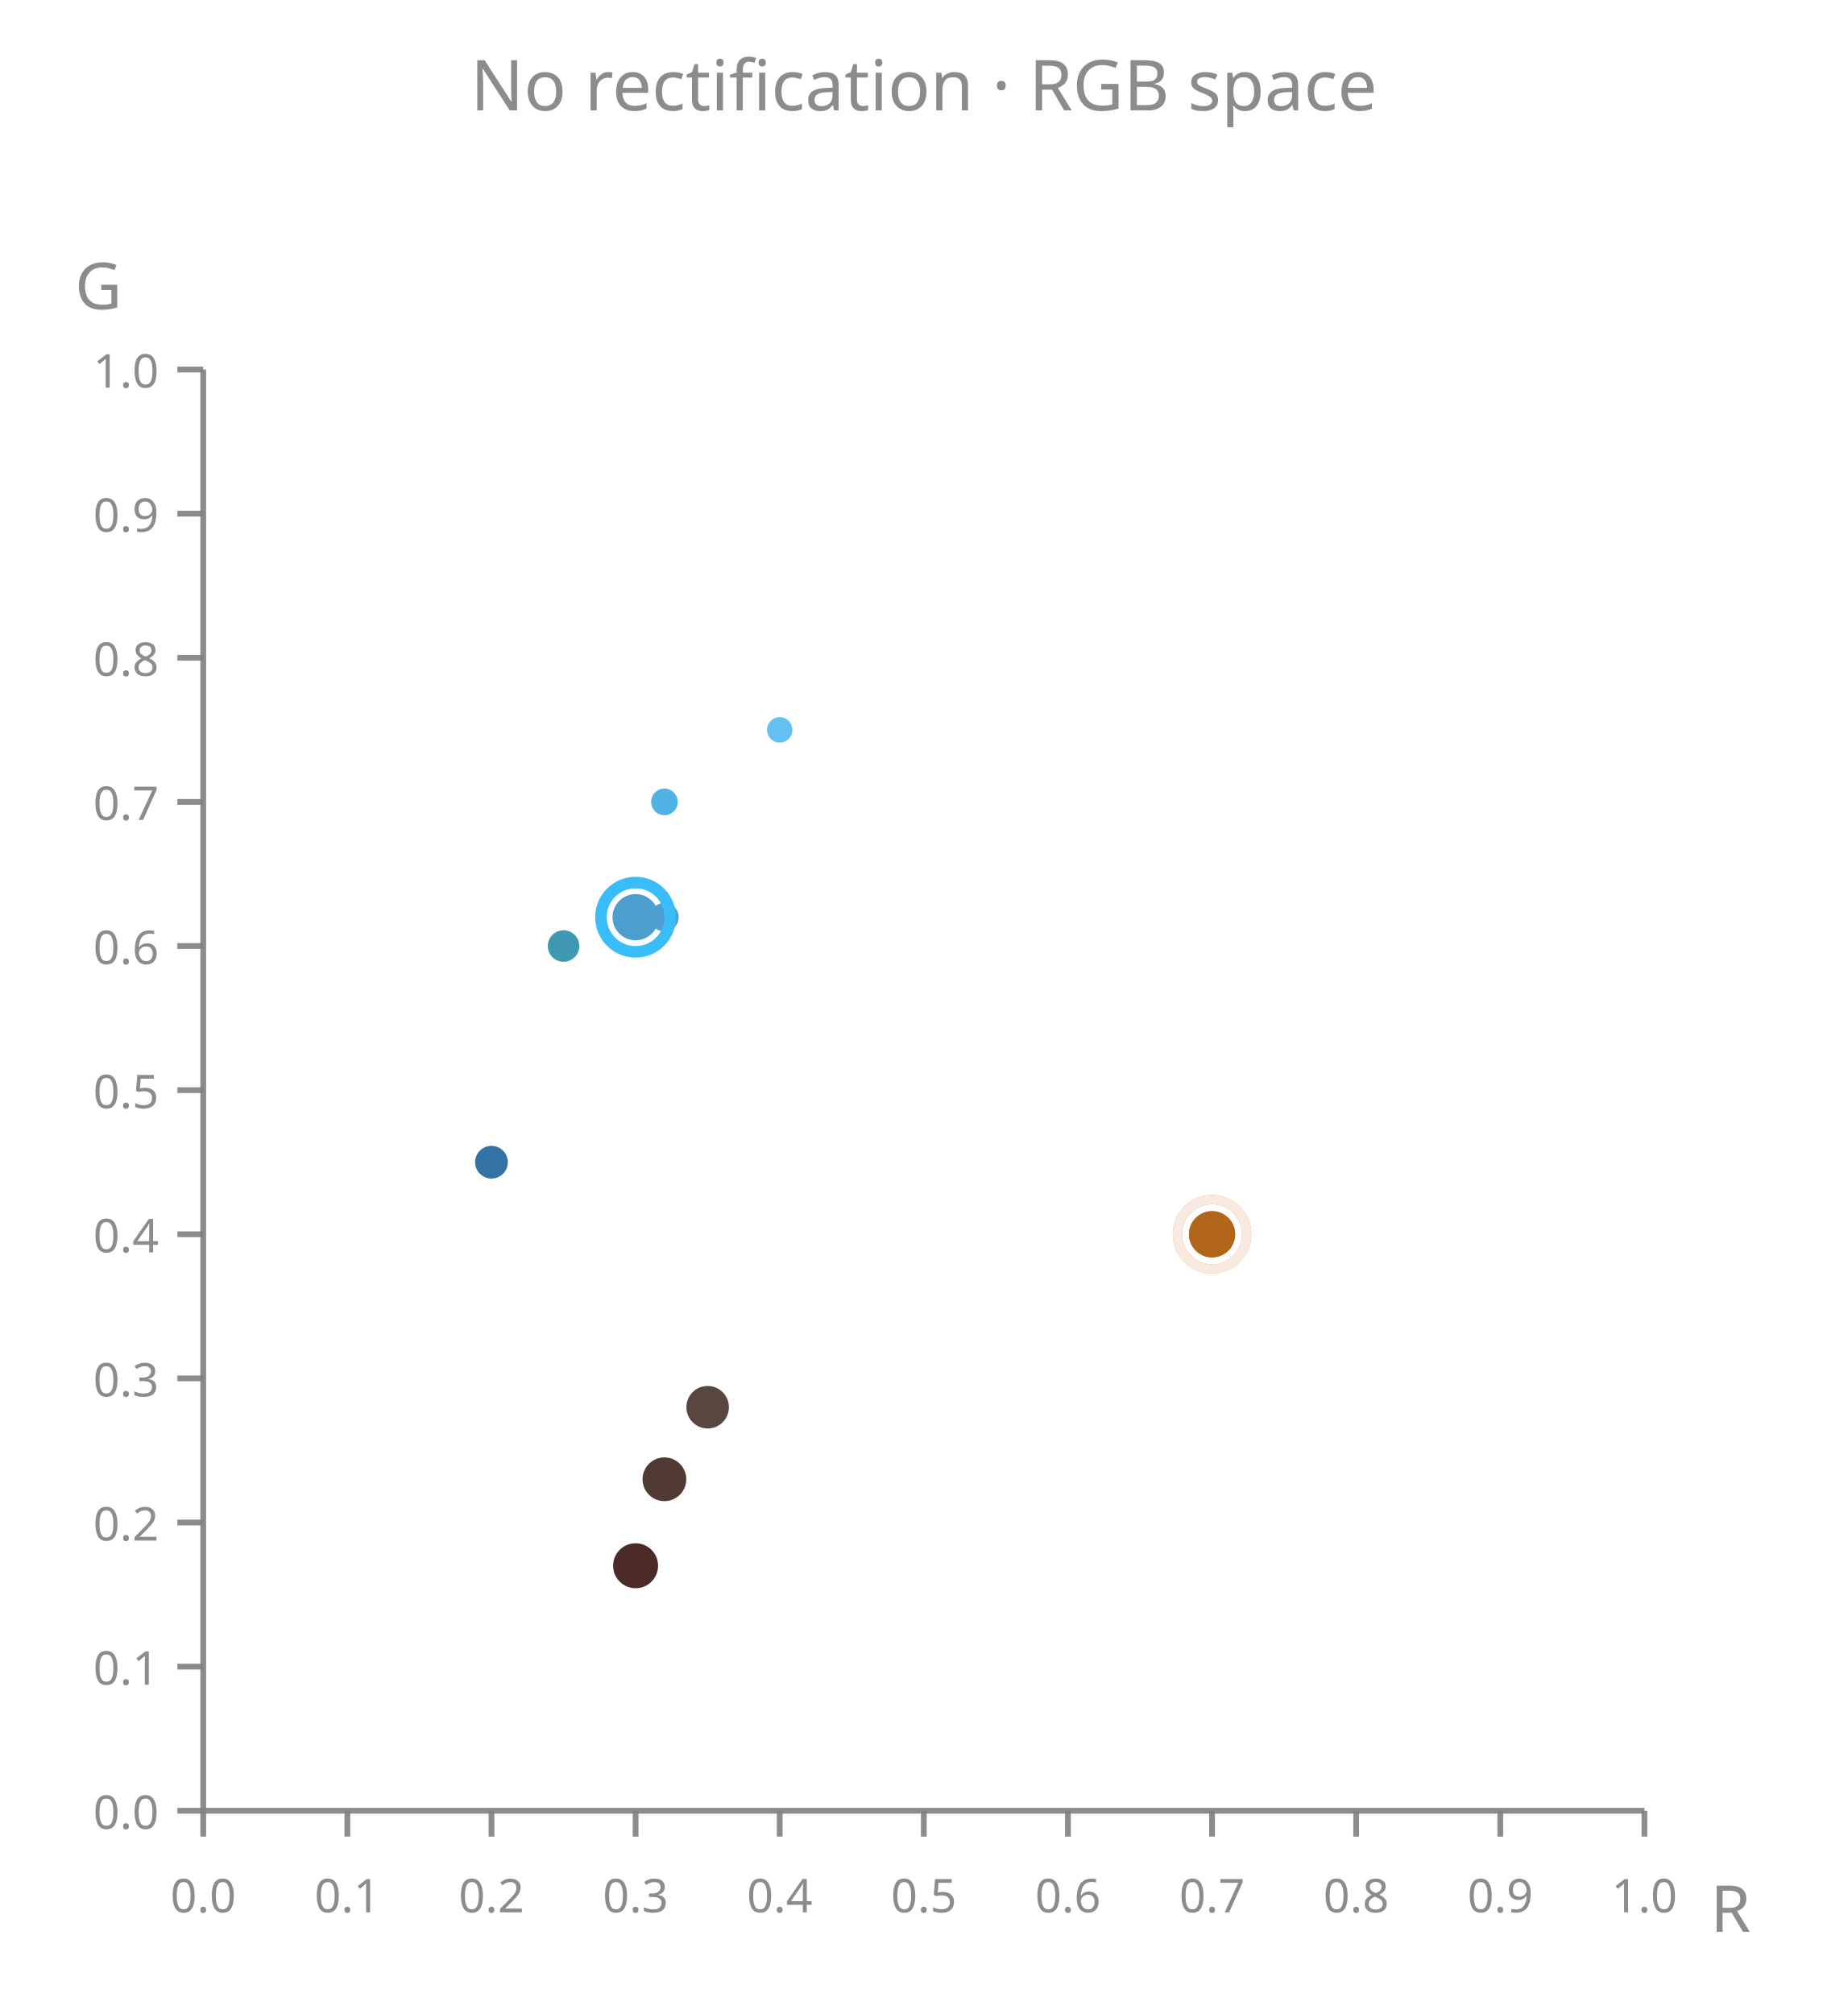
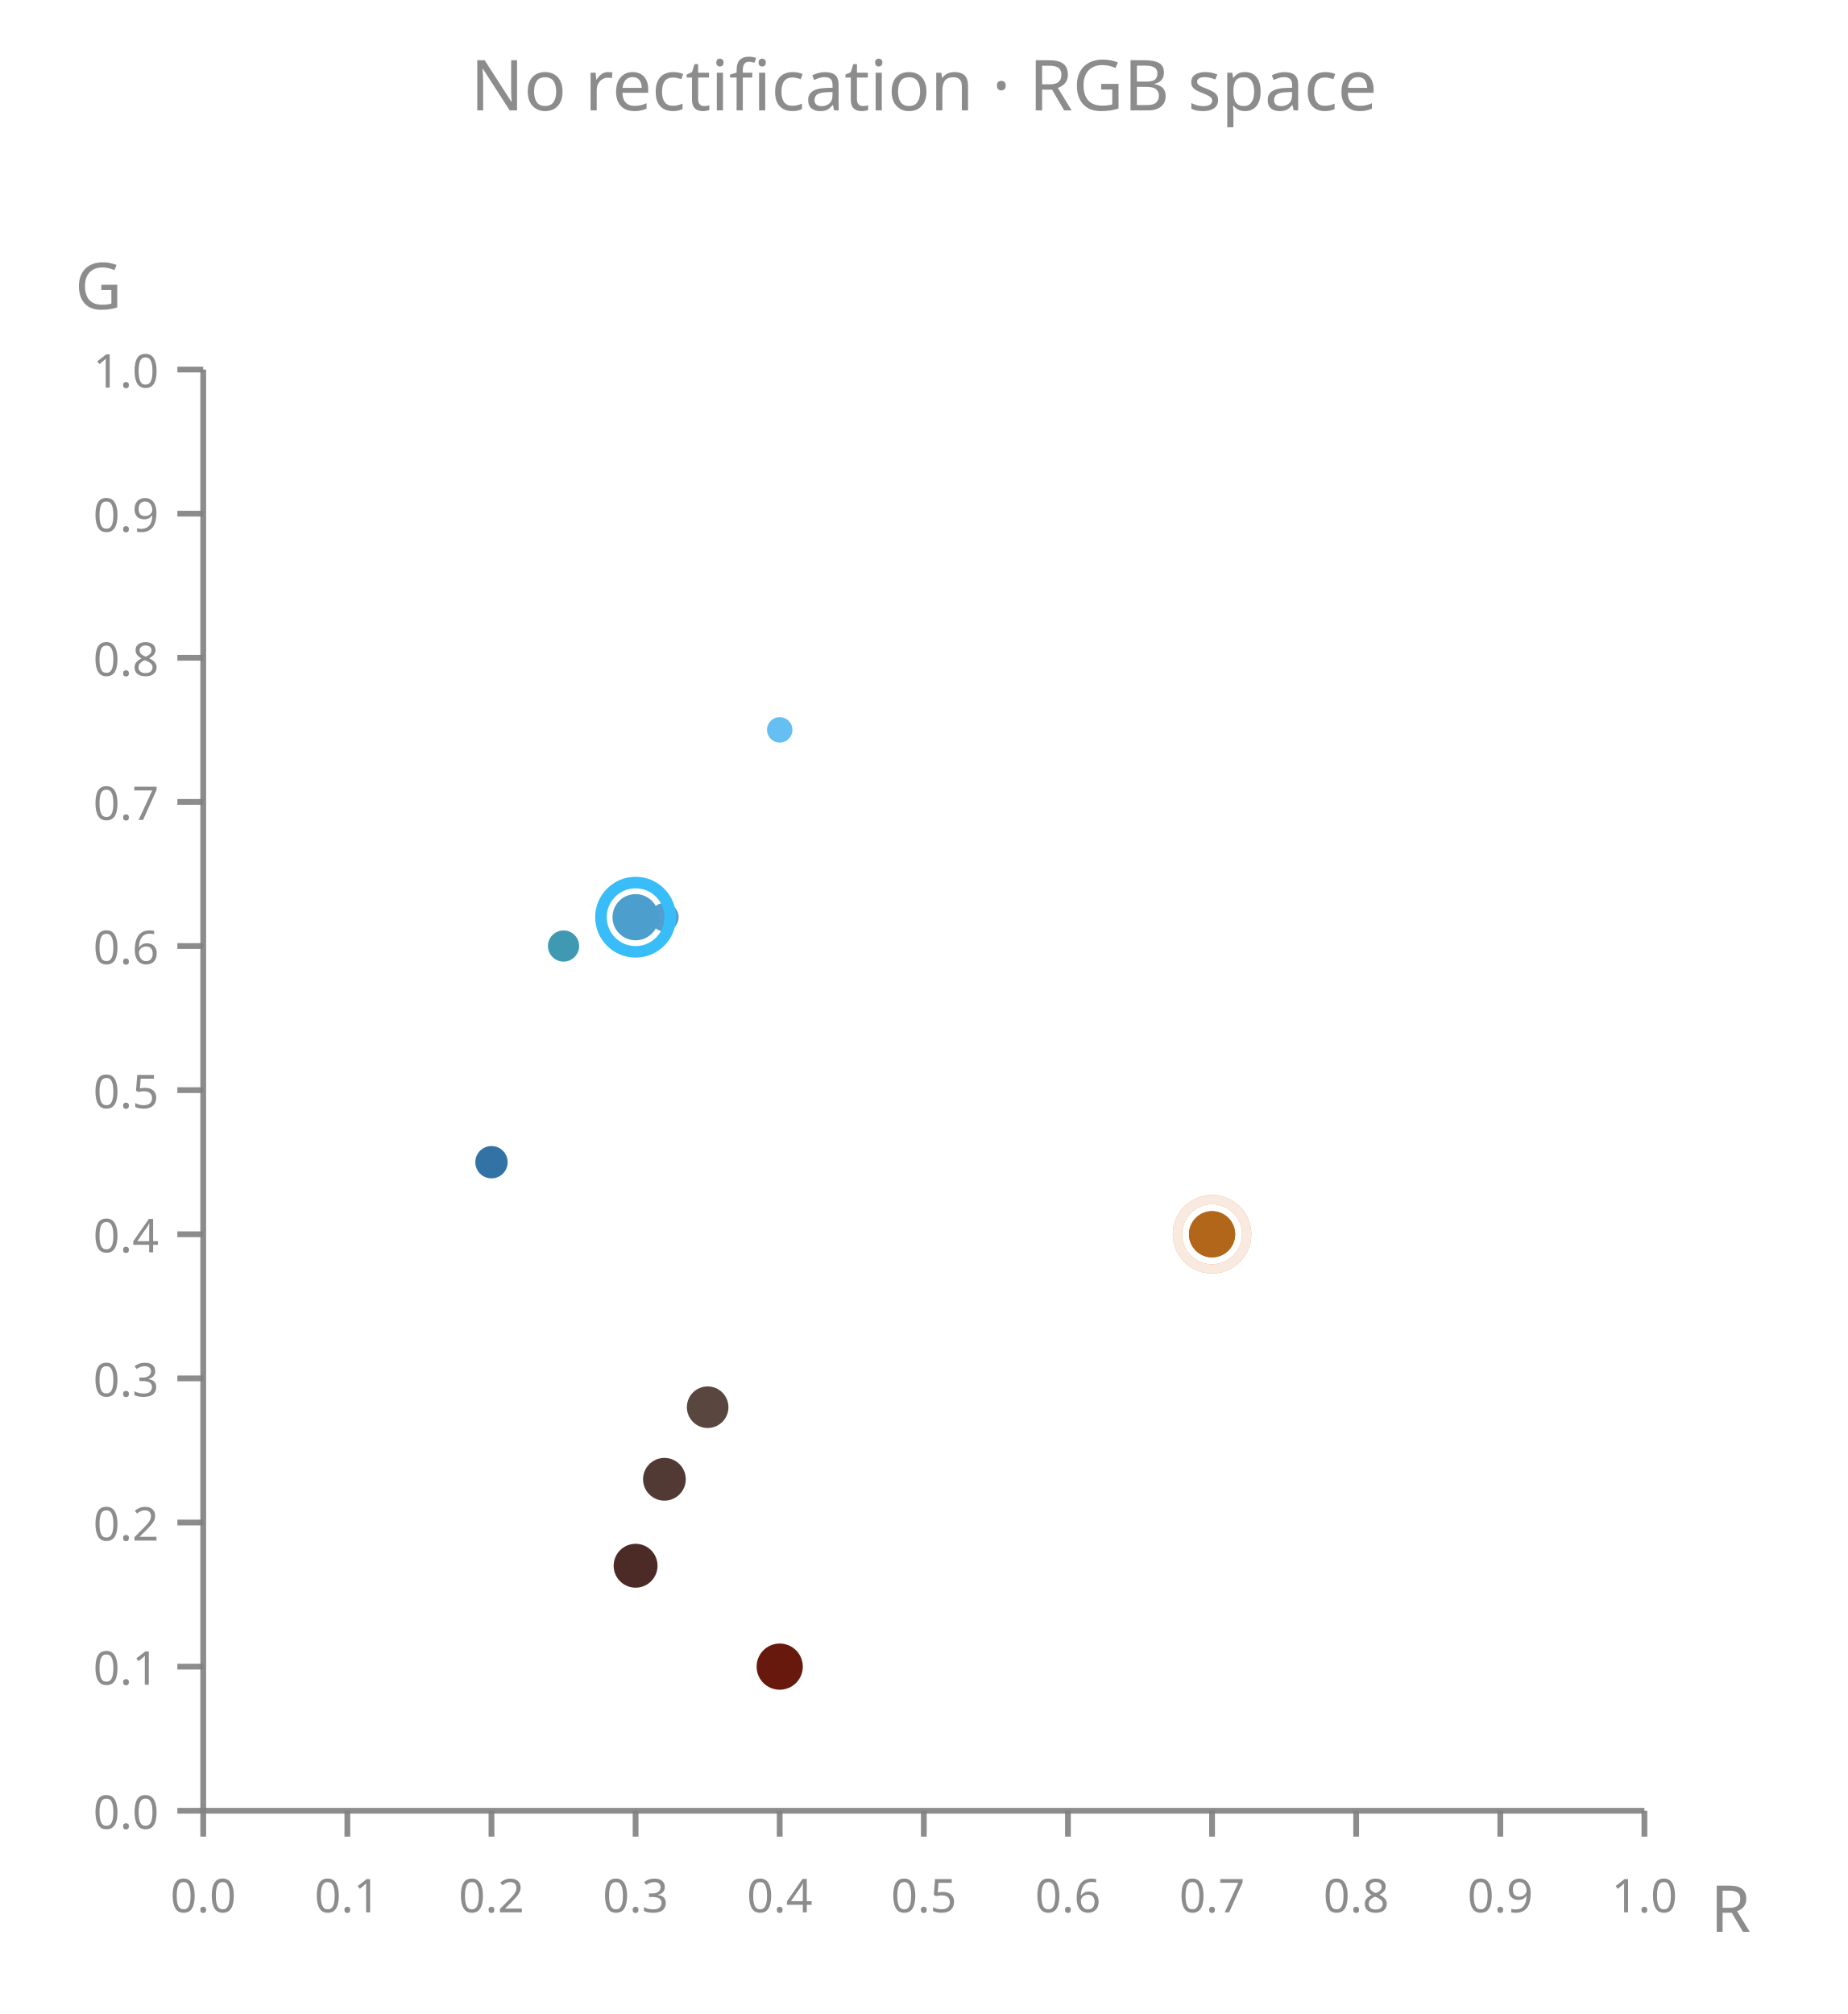
<svg xmlns="http://www.w3.org/2000/svg" baseProfile="full" height="436.0px" version="1.1" viewBox="0,0,400.0,436.0" width="400.0px">
  <defs />
  <g class="layer_bg" />
  <g class="layer_boundary" />
  <g class="layer_axes">
    <line fill="none" stroke="rgba(128,128,128,0.9)" stroke-width="1.25" x1="44.0" x2="356" y1="392.0" y2="392.0" />
    <line fill="none" stroke="rgba(128,128,128,0.9)" stroke-width="1.25" x1="44.0" x2="44.0" y1="392.0" y2="80" />
    <line fill="none" stroke="rgba(128,128,128,0.9)" stroke-width="1.25" x1="44.0" x2="44.0" y1="392.0" y2="397.6" />
    <text dominant-baseline="hanging" fill="rgba(128,128,128,0.9)" font-family="sans-serif" font-size="10.08" text-anchor="middle" x="44.0" y="406.168">0.0</text>
    <line fill="none" stroke="rgba(128,128,128,0.9)" stroke-width="1.25" x1="75.2" x2="75.2" y1="392.0" y2="397.6" />
    <text dominant-baseline="hanging" fill="rgba(128,128,128,0.9)" font-family="sans-serif" font-size="10.08" text-anchor="middle" x="75.2" y="406.168">0.1</text>
    <line fill="none" stroke="rgba(128,128,128,0.9)" stroke-width="1.25" x1="106.4" x2="106.4" y1="392.0" y2="397.6" />
    <text dominant-baseline="hanging" fill="rgba(128,128,128,0.9)" font-family="sans-serif" font-size="10.08" text-anchor="middle" x="106.4" y="406.168">0.2</text>
    <line fill="none" stroke="rgba(128,128,128,0.9)" stroke-width="1.25" x1="137.6" x2="137.6" y1="392.0" y2="397.6" />
    <text dominant-baseline="hanging" fill="rgba(128,128,128,0.9)" font-family="sans-serif" font-size="10.08" text-anchor="middle" x="137.6" y="406.168">0.3</text>
    <line fill="none" stroke="rgba(128,128,128,0.9)" stroke-width="1.25" x1="168.8" x2="168.8" y1="392.0" y2="397.6" />
    <text dominant-baseline="hanging" fill="rgba(128,128,128,0.9)" font-family="sans-serif" font-size="10.08" text-anchor="middle" x="168.8" y="406.168">0.4</text>
    <line fill="none" stroke="rgba(128,128,128,0.9)" stroke-width="1.25" x1="200" x2="200" y1="392.0" y2="397.6" />
    <text dominant-baseline="hanging" fill="rgba(128,128,128,0.9)" font-family="sans-serif" font-size="10.08" text-anchor="middle" x="200" y="406.168">0.5</text>
    <line fill="none" stroke="rgba(128,128,128,0.9)" stroke-width="1.25" x1="231.2" x2="231.2" y1="392.0" y2="397.6" />
    <text dominant-baseline="hanging" fill="rgba(128,128,128,0.9)" font-family="sans-serif" font-size="10.08" text-anchor="middle" x="231.2" y="406.168">0.6</text>
    <line fill="none" stroke="rgba(128,128,128,0.9)" stroke-width="1.25" x1="262.4" x2="262.4" y1="392.0" y2="397.6" />
    <text dominant-baseline="hanging" fill="rgba(128,128,128,0.9)" font-family="sans-serif" font-size="10.08" text-anchor="middle" x="262.4" y="406.168">0.7</text>
    <line fill="none" stroke="rgba(128,128,128,0.9)" stroke-width="1.25" x1="293.6" x2="293.6" y1="392.0" y2="397.6" />
    <text dominant-baseline="hanging" fill="rgba(128,128,128,0.9)" font-family="sans-serif" font-size="10.08" text-anchor="middle" x="293.6" y="406.168">0.8</text>
    <line fill="none" stroke="rgba(128,128,128,0.9)" stroke-width="1.25" x1="324.8" x2="324.8" y1="392.0" y2="397.6" />
    <text dominant-baseline="hanging" fill="rgba(128,128,128,0.9)" font-family="sans-serif" font-size="10.08" text-anchor="middle" x="324.8" y="406.168">0.9</text>
    <line fill="none" stroke="rgba(128,128,128,0.9)" stroke-width="1.25" x1="356" x2="356" y1="392.0" y2="397.6" />
    <text dominant-baseline="hanging" fill="rgba(128,128,128,0.9)" font-family="sans-serif" font-size="10.08" text-anchor="middle" x="356" y="406.168">1.0</text>
    <line fill="none" stroke="rgba(128,128,128,0.9)" stroke-width="1.25" x1="44.0" x2="38.4" y1="392.0" y2="392.0" />
    <text dominant-baseline="central" fill="rgba(128,128,128,0.9)" font-family="sans-serif" font-size="10.08" text-anchor="end" x="34.4" y="392.0">0.0</text>
    <line fill="none" stroke="rgba(128,128,128,0.9)" stroke-width="1.25" x1="44.0" x2="38.4" y1="360.8" y2="360.8" />
    <text dominant-baseline="central" fill="rgba(128,128,128,0.9)" font-family="sans-serif" font-size="10.08" text-anchor="end" x="34.4" y="360.8">0.1</text>
    <line fill="none" stroke="rgba(128,128,128,0.9)" stroke-width="1.25" x1="44.0" x2="38.4" y1="329.6" y2="329.6" />
    <text dominant-baseline="central" fill="rgba(128,128,128,0.9)" font-family="sans-serif" font-size="10.08" text-anchor="end" x="34.4" y="329.6">0.2</text>
    <line fill="none" stroke="rgba(128,128,128,0.9)" stroke-width="1.25" x1="44.0" x2="38.4" y1="298.4" y2="298.4" />
    <text dominant-baseline="central" fill="rgba(128,128,128,0.9)" font-family="sans-serif" font-size="10.08" text-anchor="end" x="34.4" y="298.4">0.3</text>
    <line fill="none" stroke="rgba(128,128,128,0.9)" stroke-width="1.25" x1="44.0" x2="38.4" y1="267.2" y2="267.2" />
    <text dominant-baseline="central" fill="rgba(128,128,128,0.9)" font-family="sans-serif" font-size="10.08" text-anchor="end" x="34.4" y="267.2">0.4</text>
    <line fill="none" stroke="rgba(128,128,128,0.9)" stroke-width="1.25" x1="44.0" x2="38.4" y1="236" y2="236" />
    <text dominant-baseline="central" fill="rgba(128,128,128,0.9)" font-family="sans-serif" font-size="10.08" text-anchor="end" x="34.4" y="236">0.5</text>
    <line fill="none" stroke="rgba(128,128,128,0.9)" stroke-width="1.25" x1="44.0" x2="38.4" y1="204.8" y2="204.8" />
    <text dominant-baseline="central" fill="rgba(128,128,128,0.9)" font-family="sans-serif" font-size="10.08" text-anchor="end" x="34.4" y="204.8">0.6</text>
    <line fill="none" stroke="rgba(128,128,128,0.9)" stroke-width="1.25" x1="44.0" x2="38.4" y1="173.6" y2="173.6" />
    <text dominant-baseline="central" fill="rgba(128,128,128,0.9)" font-family="sans-serif" font-size="10.08" text-anchor="end" x="34.4" y="173.6">0.7</text>
    <line fill="none" stroke="rgba(128,128,128,0.9)" stroke-width="1.25" x1="44.0" x2="38.4" y1="142.4" y2="142.4" />
    <text dominant-baseline="central" fill="rgba(128,128,128,0.9)" font-family="sans-serif" font-size="10.08" text-anchor="end" x="34.4" y="142.4">0.8</text>
    <line fill="none" stroke="rgba(128,128,128,0.9)" stroke-width="1.25" x1="44.0" x2="38.4" y1="111.2" y2="111.2" />
    <text dominant-baseline="central" fill="rgba(128,128,128,0.9)" font-family="sans-serif" font-size="10.08" text-anchor="end" x="34.4" y="111.2">0.9</text>
    <line fill="none" stroke="rgba(128,128,128,0.9)" stroke-width="1.25" x1="44.0" x2="38.4" y1="80" y2="80" />
    <text dominant-baseline="central" fill="rgba(128,128,128,0.9)" font-family="sans-serif" font-size="10.08" text-anchor="end" x="34.4" y="80">1.0</text>
    <text fill="rgba(128,128,128,0.9)" font-family="sans-serif" font-size="14" x="370.3" y="418.208">R</text>
    <text fill="rgba(128,128,128,0.9)" font-family="sans-serif" font-size="14" x="16.224" y="66.928">G</text>
  </g>
  <g class="layer_dots">
    <circle cx="168.8" cy="158" fill="rgb(102,191,242)" r="2.75" stroke="none" />
-     <circle cx="143.84" cy="173.6" fill="rgb(81,178,229)" r="2.882" stroke="none" />
-     <circle cx="143.84" cy="198.56" fill="rgb(81,158,209)" r="3.094" stroke="none" />
+     <circle cx="143.84" cy="198.56" fill="rgb(81,158,209)" r="3.075" stroke="none" />
    <circle cx="137.6" cy="198.56" fill="rgb(76,158,204)" r="5.0" stroke="none" />
-     <circle cx="122" cy="204.8" fill="rgb(63,153,178)" r="3.412" stroke="none" />
-     <circle cx="106.4" cy="251.6" fill="rgb(51,114,165)" r="3.544" stroke="none" />
-     <circle cx="153.2" cy="304.64" fill="rgb(89,71,63)" r="4.603" stroke="none" />
-     <circle cx="143.84" cy="320.24" fill="rgb(81,58,51)" r="4.735" stroke="none" />
-     <circle cx="137.6" cy="338.96" fill="rgb(76,43,38)" r="4.868" stroke="none" />
+     <circle cx="122" cy="204.8" fill="rgb(63,153,178)" r="3.375" stroke="none" />
+     <circle cx="106.4" cy="251.6" fill="rgb(51,114,165)" r="3.5" stroke="none" />
+     <circle cx="153.2" cy="304.64" fill="rgb(89,71,63)" r="4.5" stroke="none" />
+     <circle cx="143.84" cy="320.24" fill="rgb(81,58,51)" r="4.625" stroke="none" />
+     <circle cx="137.6" cy="338.96" fill="rgb(76,43,38)" r="4.75" stroke="none" />
+     <circle cx="168.8" cy="360.8" fill="rgb(102,25,12)" r="5.0" stroke="none" />
    <circle cx="262.4" cy="267.2" fill="rgb(178,102,25)" r="5.0" stroke="none" />
  </g>
  <g class="layer_overlay">
    <circle cx="137.6" cy="198.56" fill="none" r="7.5" stroke="rgba(56,189,248,1.0)" stroke-width="2.5" />
    <circle cx="262.4" cy="267.2" fill="none" r="7.5" stroke="rgba(249,115,22,1.0)" stroke-width="2.0" />
    <circle cx="262.4" cy="267.2" fill="rgb(178,102,25)" r="5.0" stroke="none" />
    <circle cx="262.4" cy="267.2" fill="none" r="7.5" stroke="rgba(248,250,252,0.88)" stroke-width="2.0" />
  </g>
  <g class="layer_header">
    <text dominant-baseline="central" fill="rgba(128,128,128,0.9)" font-family="sans-serif" font-size="15.2" text-anchor="middle" x="200.0" y="18.0">No rectification · RGB space</text>
  </g>
</svg>
